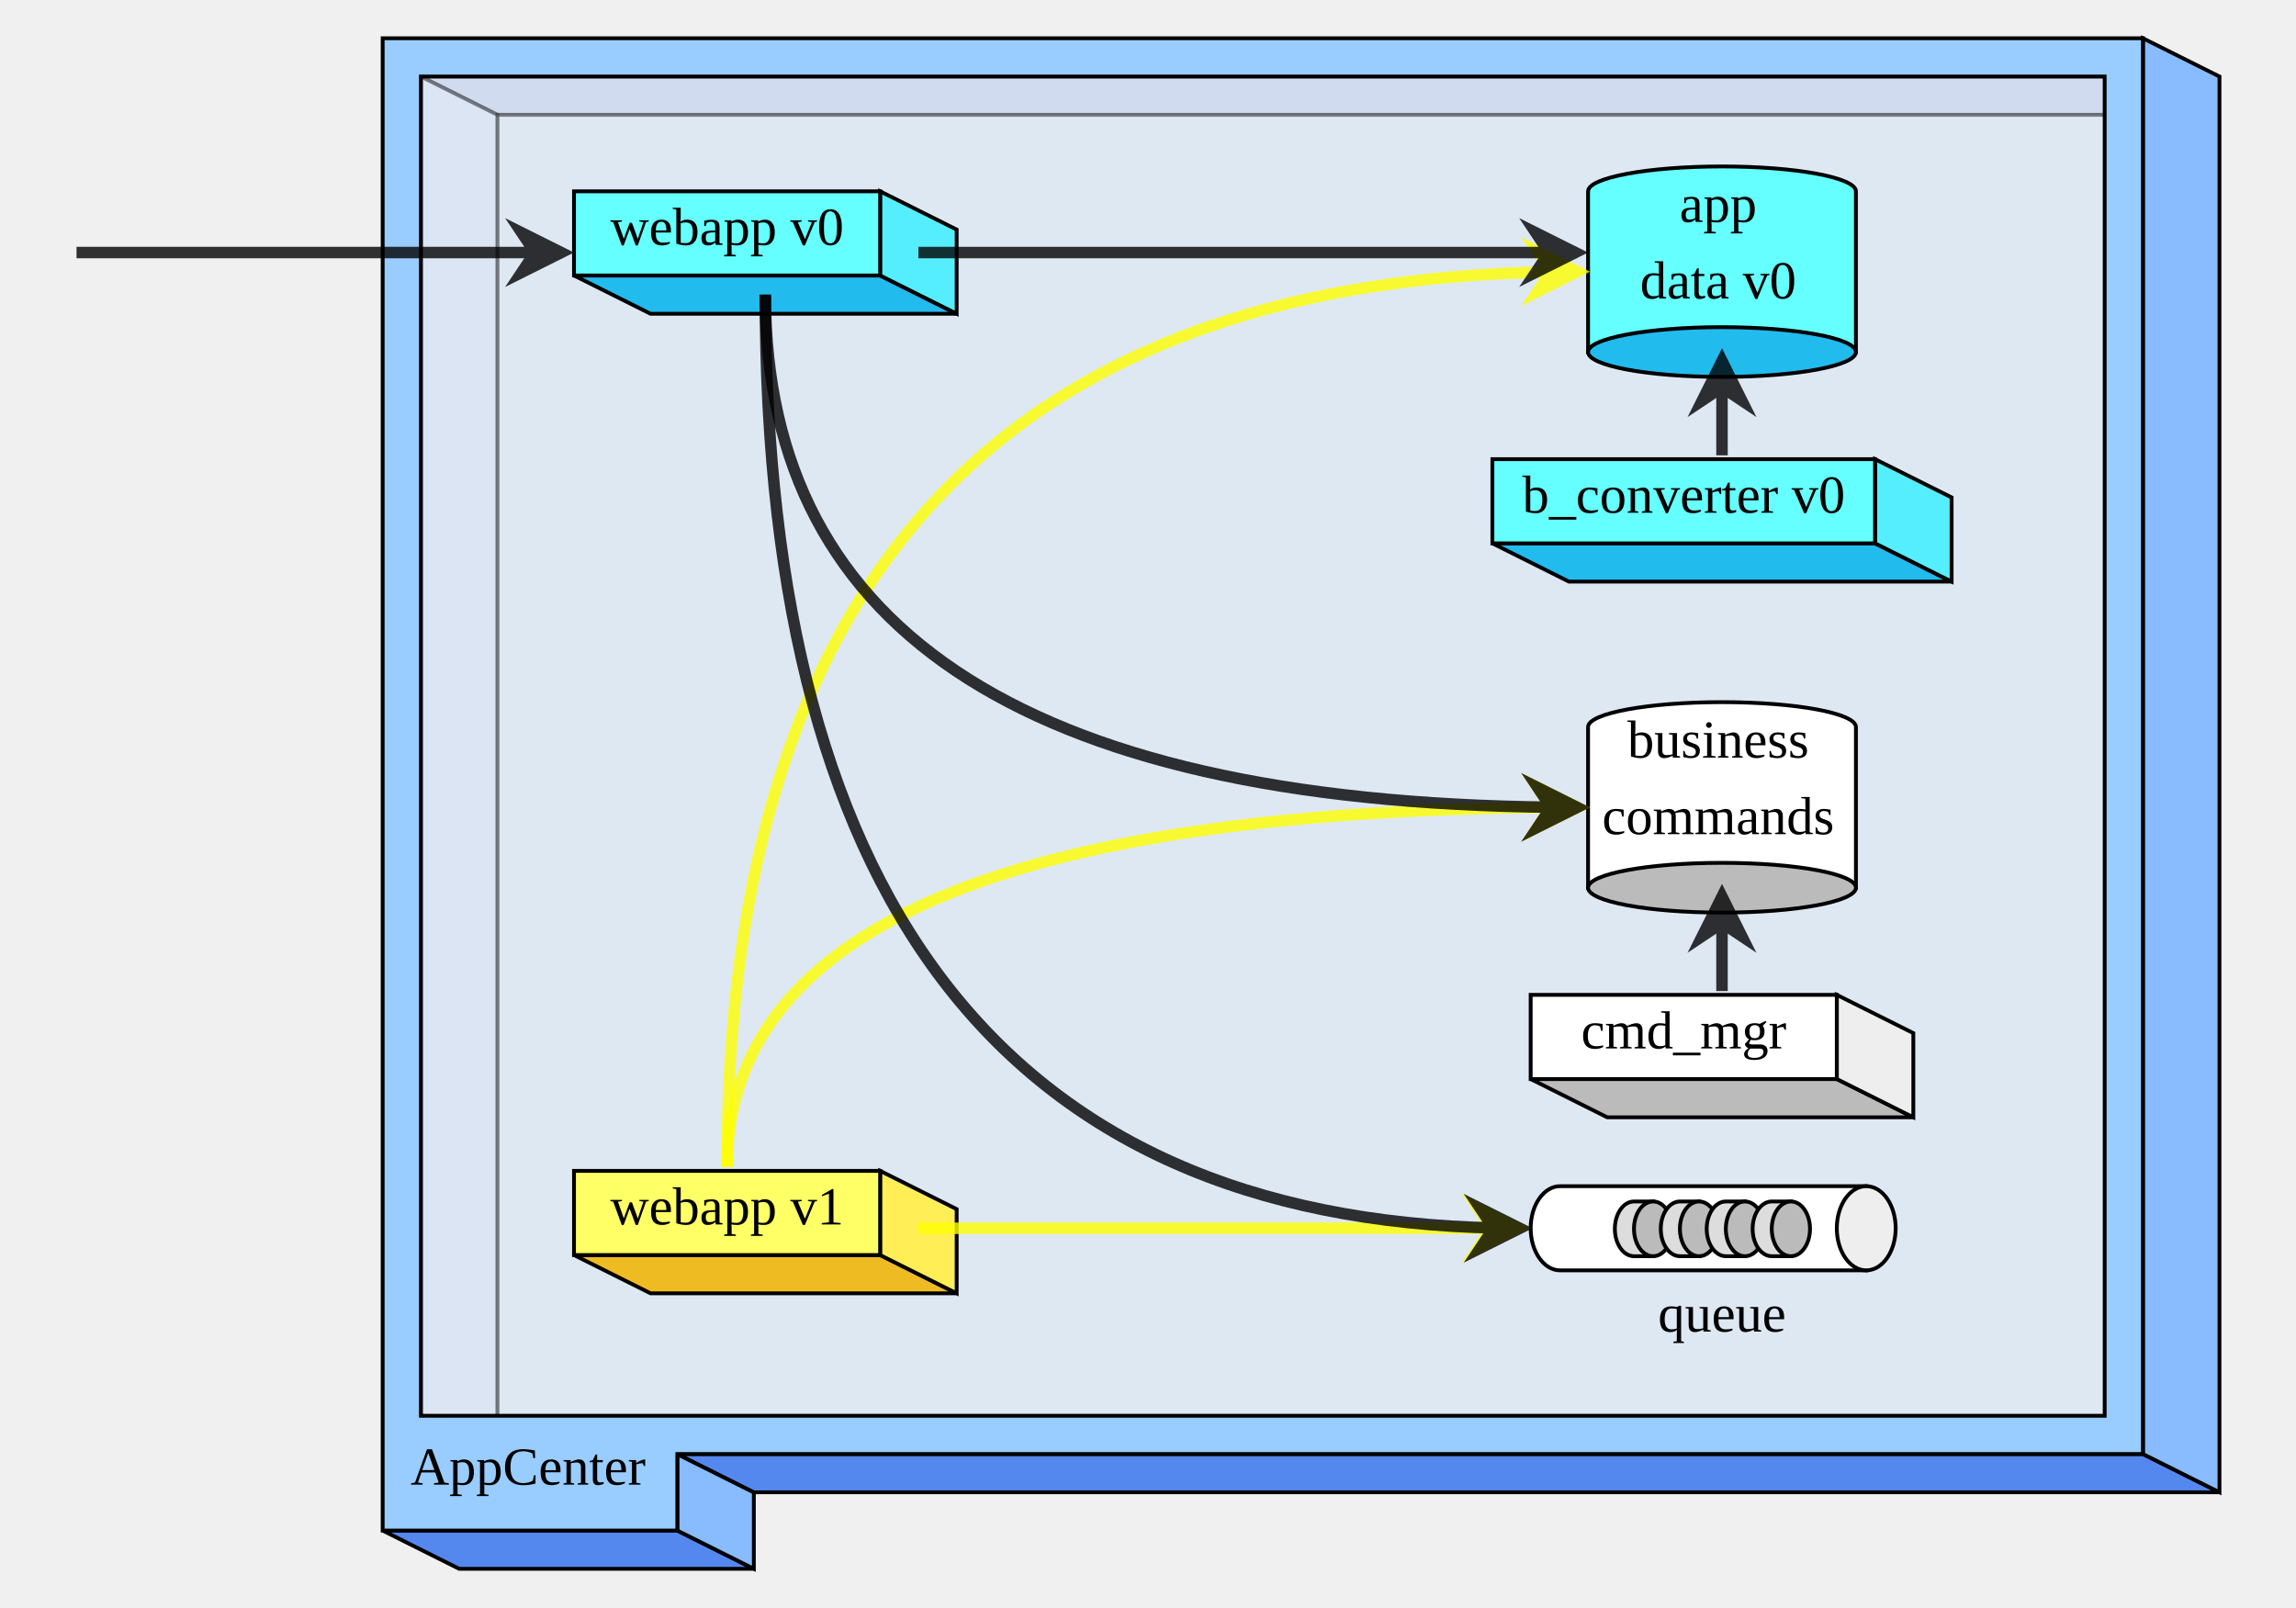
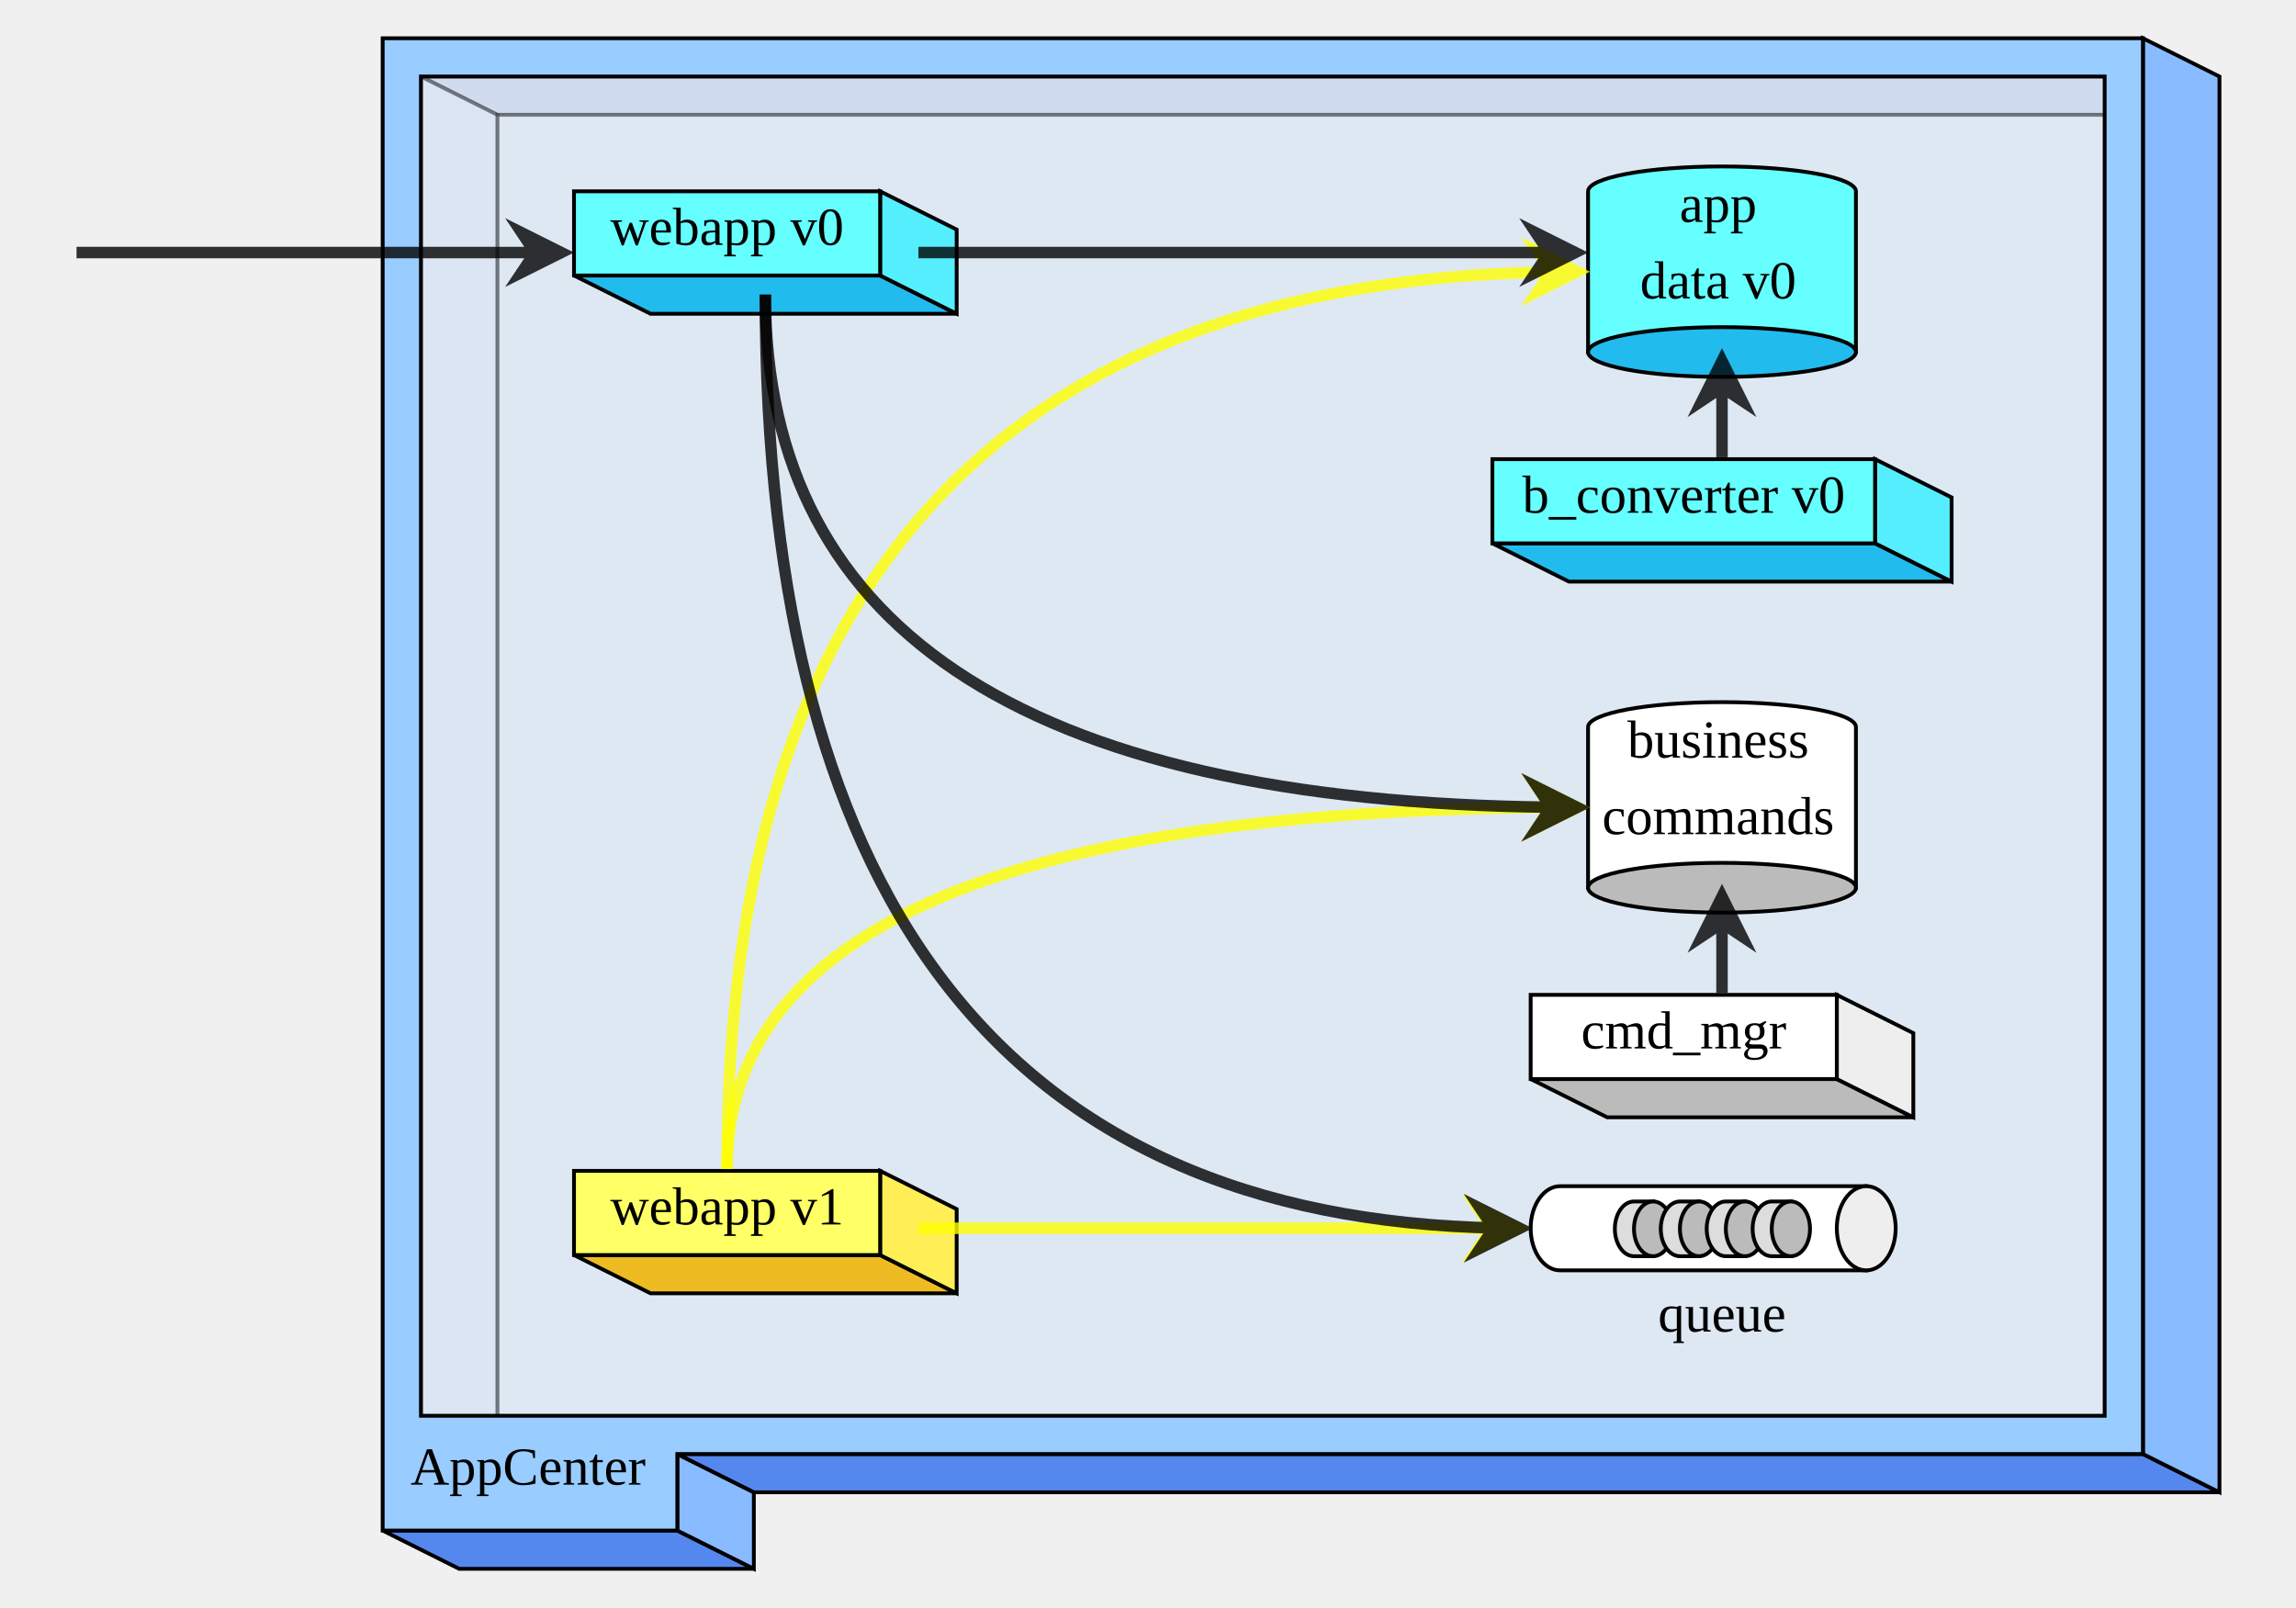
<svg xmlns="http://www.w3.org/2000/svg" width="600" height="420">
  <path fill-opacity="0.2" stroke-opacity="0.3" d="M110.0,20.0  h440.0 l20.0,10.0 h-440.0 l-20.0,-10.0 z" fill="#58e" stroke="#000" />
  <path fill-opacity="0.2" stroke-opacity="0.3" d="M110.0,20.0  l20.0,10.0 v350.0 l-20.0,-10.0 v-350.0 z" fill="#8bf" stroke="#000" />
  <path fill-opacity="0.2" stroke-opacity="0.3" d="M130.0,30.0  h440.0 v350.0 h-440.0 v-350.0 z" fill="#9cf" stroke="#000" />
  <path d="M150.0,72.0  h80.0 l20.0,10.0 h-80.0 l-20.0,-10.0 z" fill="#2be" stroke="#000" />
  <path d="M230.0,72.0  v-22.0 l20.0,10.0 v22.0 l-20.0,-10.0 z" fill="#5ef" stroke="#000" />
  <rect fill="#6ff" stroke="#000" x="150.0" y="50.0" width="80.0" height="22.0" />
  <text x="190.0" y="64.0" font-size="14.0" fill="#000" text-anchor="middle">webapp v0</text>
  <path d="M415.0,92.0  v-42.0 a35.0,6.5,0.0,1,1,70.0,0.0 v42.0 z" fill="#6ff" stroke="#000" />
  <ellipse cx="450.0" cy="92.0" rx="35.0" ry="6.5" fill="#2be" stroke="#000" />
  <text x="449.0" y="58.0" font-size="14.0" fill="#000" text-anchor="middle">app</text>
  <text x="449.0" y="78.0" font-size="14.0" fill="#000" text-anchor="middle">data v0</text>
  <path d="M390.0,142.0  h100.0 l20.0,10.0 h-100.0 l-20.0,-10.0 z" fill="#2be" stroke="#000" />
  <path d="M490.0,142.0  v-22.0 l20.0,10.0 v22.0 l-20.0,-10.0 z" fill="#5ef" stroke="#000" />
  <rect fill="#6ff" stroke="#000" x="390.0" y="120.0" width="100.0" height="22.0" />
  <text x="440.0" y="134.0" font-size="14.0" fill="#000" text-anchor="middle">b_converter v0</text>
  <path d="M415.0,232.0  v-42.0 a35.0,6.5,0.0,1,1,70.0,0.0 v42.0 z" fill="#fff" stroke="#000" />
  <ellipse cx="450.0" cy="232.0" rx="35.0" ry="6.5" fill="#bbb" stroke="#000" />
  <text x="449.0" y="198.0" font-size="14.0" fill="#000" text-anchor="middle">business</text>
  <text x="449.0" y="218.0" font-size="14.0" fill="#000" text-anchor="middle">commands</text>
  <path d="M400.0,282.0  h80.0 l20.0,10.0 h-80.0 l-20.0,-10.0 z" fill="#bbb" stroke="#000" />
  <path d="M480.0,282.0  v-22.0 l20.0,10.0 v22.0 l-20.0,-10.0 z" fill="#eee" stroke="#000" />
  <rect fill="#fff" stroke="#000" x="400.0" y="260.0" width="80.0" height="22.0" />
  <text x="440.0" y="274.0" font-size="14.0" fill="#000" text-anchor="middle">cmd_mgr</text>
  <path d="M487.692,310.0  h-80.0 a7.692,11.0,0.0,0,0,0.0,22.0 h80.0 z" fill="#fff" stroke="#000" />
  <ellipse cx="487.692" cy="321.0" rx="7.692" ry="11.0" fill="#eee" stroke="#000" />
  <path d="M432.0,314.0  h-5.0 a5.0,7.15,0.0,0,0,0.0,14.3 h5.0 z" fill="#ddd" stroke="#000" />
  <ellipse cx="432.0" cy="321.15" rx="5.0" ry="7.15" fill="#bbb" stroke="#000" />
  <path d="M444.0,314.0  h-5.0 a5.0,7.15,0.0,0,0,0.0,14.3 h5.0 z" fill="#ddd" stroke="#000" />
  <ellipse cx="444.0" cy="321.15" rx="5.0" ry="7.15" fill="#bbb" stroke="#000" />
  <path d="M456.0,314.0  h-5.0 a5.0,7.15,0.0,0,0,0.0,14.3 h5.0 z" fill="#ddd" stroke="#000" />
  <ellipse cx="456.0" cy="321.15" rx="5.0" ry="7.15" fill="#bbb" stroke="#000" />
  <path d="M468.0,314.0  h-5.0 a5.0,7.15,0.0,0,0,0.0,14.3 h5.0 z" fill="#ddd" stroke="#000" />
  <ellipse cx="468.0" cy="321.15" rx="5.0" ry="7.15" fill="#bbb" stroke="#000" />
  <text x="450.0" y="348.0" font-size="14.0" fill="#000" text-anchor="middle">queue</text>
  <path d="M100.0,400.0  h77.0 l20.0,10.0 h-77.0 l-20.0,-10.0 z" fill="#58e" stroke="#000" />
  <path d="M177.0,400.0  v-20.0 l20.0,10.0 v20.0 l-20.0,-10.0 z" fill="#8bf" stroke="#000" />
  <path d="M177.0,380.0  h383.0 l20.0,10.0 h-383.0 l-20.0,-10.0 z" fill="#58e" stroke="#000" />
  <path d="M560.0,380.0  v-370.0 l20.0,10.0 v370.0 l-20.0,-10.0 z" fill="#8bf" stroke="#000" />
  <path fill-rule="evenodd" d="M100.0,10.0  h460.0 v370.0 h-383.0 v20.0 h-77.0 v-390.0 z  m10.0,10.0 v350.0 h440.0 v-350.0 h-440.0 z" fill="#9cf" stroke="#000" />
  <text x="138.0" y="388.0" font-size="14.0" fill="#000" text-anchor="middle">AppCenter</text>
  <path d="M150.0,328.0  h80.0 l20.0,10.0 h-80.0 l-20.0,-10.0 z" fill="#eb2" stroke="#000" />
  <path d="M230.0,328.0  v-22.0 l20.0,10.0 v22.0 l-20.0,-10.0 z" fill="#fe5" stroke="#000" />
  <rect fill="#ff6" stroke="#000" x="150.0" y="306.0" width="80.0" height="22.0" />
  <text x="190.0" y="320.0" font-size="14.0" fill="#000" text-anchor="middle">webapp v1</text>
  <marker id="arrow_YELLOW" markerWidth="6" markerHeight="6" viewBox="-3 -3 6 6" refX="2" refY="0" markerUnits="strokeWidth" orient="auto">
    <polygon points="-1,0 -3,3 3,0 -3,-3" fill="#ff0" />
  </marker>
-   <path stroke="#ff0" opacity="0.8" stroke-width="3.0" fill="none" d="M190.0,305.0  q0.0,-234.0 222.5,-234.0" marker-end="url(#arrow_YELLOW)" />
-   <path stroke="#ff0" opacity="0.8" stroke-width="3.0" fill="none" d="M190.0,305.0  q0.0,-94.0 222.5,-94.0" marker-end="url(#arrow_YELLOW)" />
+   <path stroke="#ff0" opacity="0.8" stroke-width="3.0" fill="none" d="M190.0,305.5  q0.0,-234.5 222.5,-234.5" marker-end="url(#arrow_YELLOW)" />
+   <path stroke="#ff0" opacity="0.8" stroke-width="3.0" fill="none" d="M190.0,305.5  q0.0,-94.5 222.5,-94.5" marker-end="url(#arrow_YELLOW)" />
  <path stroke="#ff0" opacity="0.8" stroke-width="3.0" fill="none" d="M240.0,321.0  l157.0,0.0" marker-end="url(#arrow_YELLOW)" />
  <marker id="arrow_BLACK" markerWidth="6" markerHeight="6" viewBox="-3 -3 6 6" refX="2" refY="0" markerUnits="strokeWidth" orient="auto">
    <polygon points="-1,0 -3,3 3,0 -3,-3" fill="#000" />
  </marker>
-   <path stroke="#000" opacity="0.8" stroke-width="3.0" fill="none" d="M450.0,119.0  l0.0,-25.0" marker-end="url(#arrow_BLACK)" />
-   <path stroke="#000" opacity="0.8" stroke-width="3.0" fill="none" d="M450.0,259.0  l0.0,-25.0" marker-end="url(#arrow_BLACK)" />
+   <path stroke="#000" opacity="0.8" stroke-width="3.0" fill="none" d="M450.0,119.5  l0.0,-25.5" marker-end="url(#arrow_BLACK)" />
+   <path stroke="#000" opacity="0.8" stroke-width="3.0" fill="none" d="M450.0,259.5  l0.0,-25.5" marker-end="url(#arrow_BLACK)" />
  <path stroke="#000" opacity="0.8" stroke-width="3.0" fill="none" d="M240.0,66.0  l172.0,0.0" marker-end="url(#arrow_BLACK)" />
  <path stroke="#000" opacity="0.8" stroke-width="3.0" fill="none" d="M200.0,77.0  q0.0,134.0 212.5,134.0" marker-end="url(#arrow_BLACK)" />
  <path stroke="#000" opacity="0.8" stroke-width="3.0" fill="none" d="M200.0,77.0  q0.0,244.0 197.5,244.0" marker-end="url(#arrow_BLACK)" />
  <path stroke="#000" opacity="0.8" stroke-width="3.0" fill="none" d="M20.0,66.0  l127.0,0.0" marker-end="url(#arrow_BLACK)" />
</svg>
